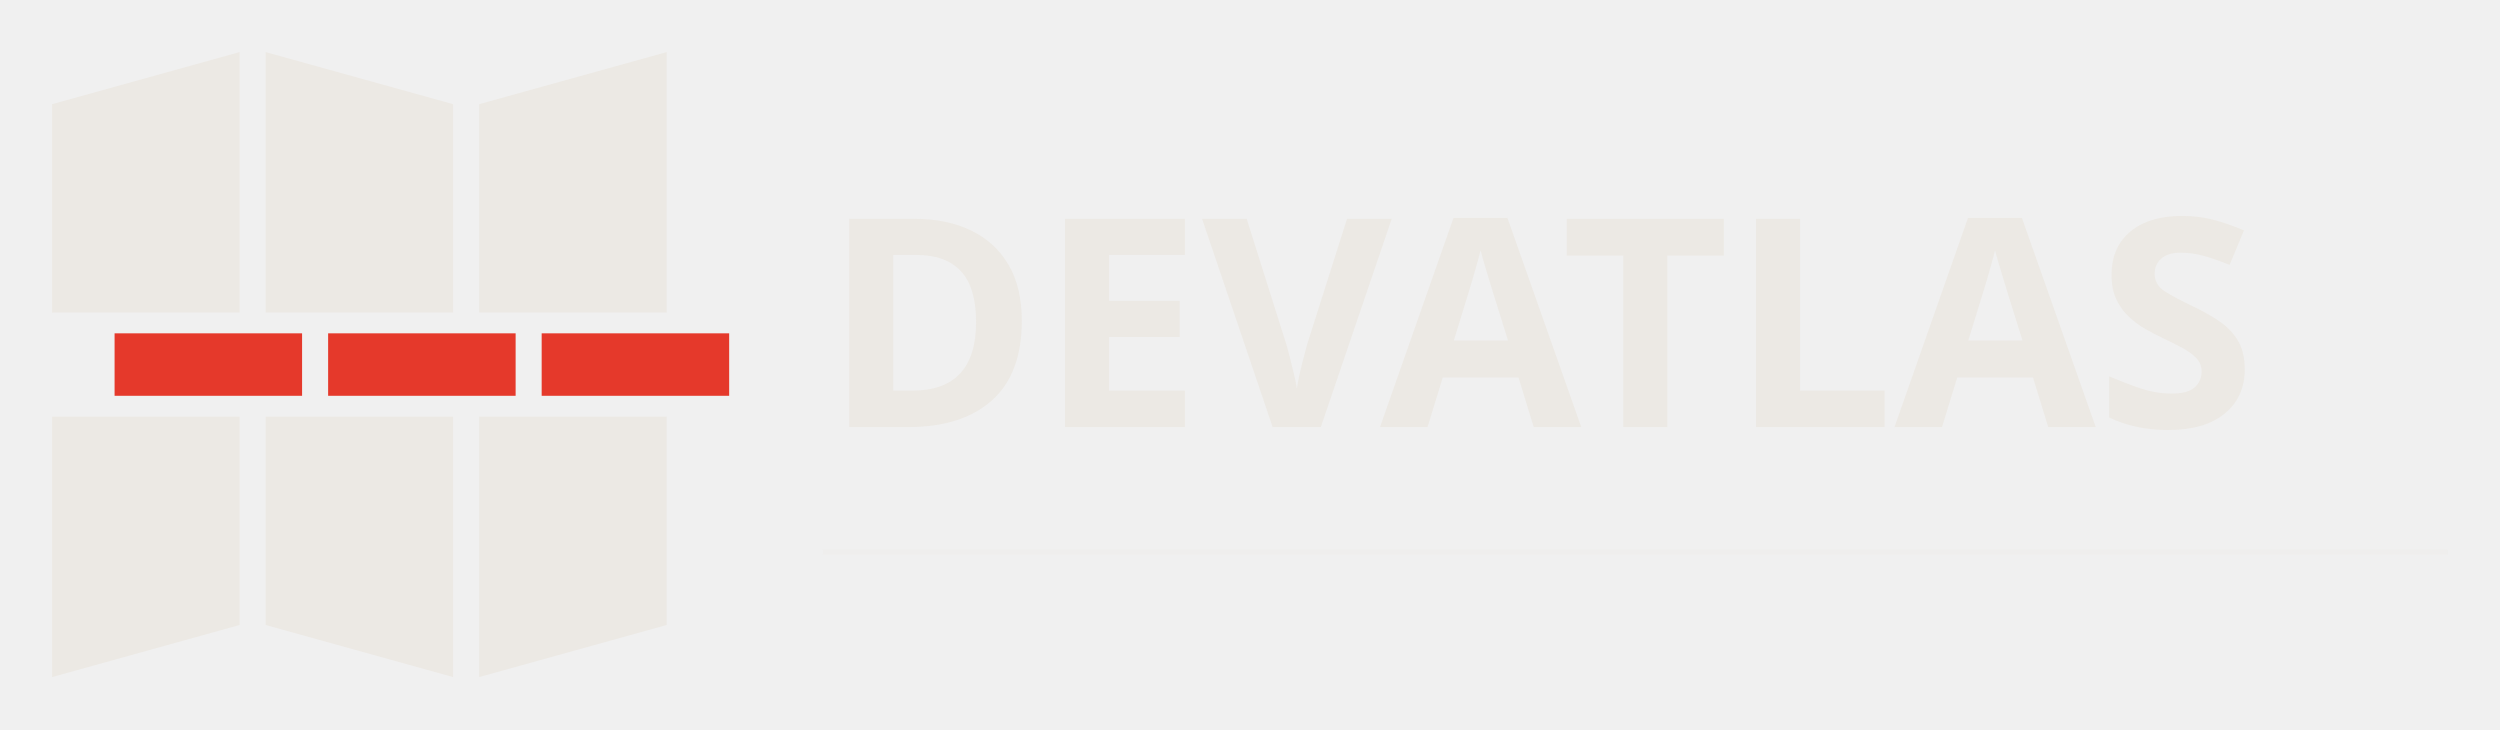
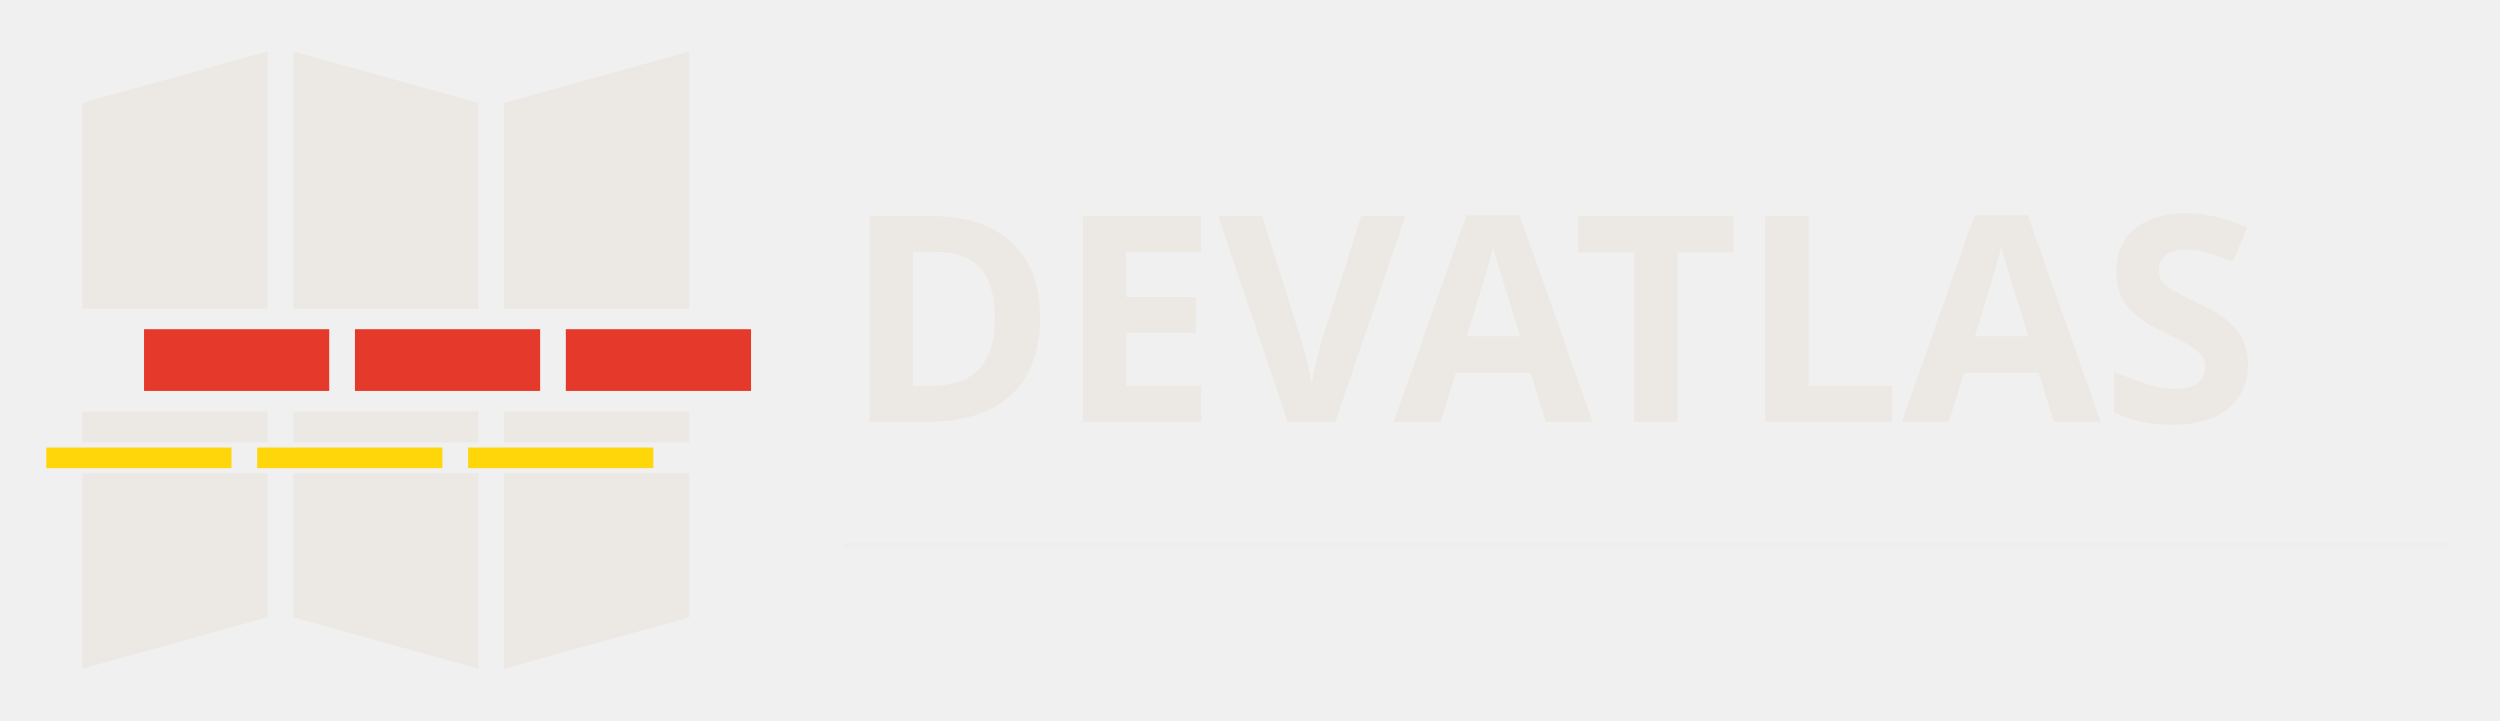
- <svg xmlns="http://www.w3.org/2000/svg" viewBox="20 40 480 140" width="960" height="280">
+ <svg xmlns="http://www.w3.org/2000/svg" viewBox="14 40 486 140" width="972" height="280">
  <defs>
    <mask id="mCut" maskUnits="userSpaceOnUse" x="-50" y="-50" width="250" height="250">
      <rect x="-50" y="-50" width="250" height="250" fill="#fff" />
      <rect x="-50" y="50" width="250" height="20" fill="#000" />
+       <rect x="-50" y="76" width="250" height="6" fill="#000" />
    </mask>
    <clipPath id="mB1">
      <rect x="-50" y="54" width="250" height="12" />
+     </clipPath>
+     <clipPath id="mB2">
+       <rect x="-50" y="77" width="250" height="4" />
    </clipPath>
    <g id="mapPanels">
      <path d="M0 10L36 0V110L0 120Z" />
      <path d="M41 0L77 10V120L41 110Z" />
      <path d="M82 10L118 0V110L82 120Z" />
    </g>
  </defs>
  <g transform="translate(30 50)">
    <use href="#mapPanels" fill="#ece9e4" mask="url(#mCut)" />
    <use href="#mapPanels" fill="#e5392b" transform="translate(12 0)" clip-path="url(#mB1)" />
+     <use href="#mapPanels" fill="#ffd60a" transform="translate(-7 0)" clip-path="url(#mB2)" />
  </g>
  <text x="178" y="122" textLength="312" lengthAdjust="spacingAndGlyphs" font-family="Archivo, 'Arial Black', sans-serif" font-weight="900" font-size="56" fill="#ece9e4">DEVATLAS</text>
  <line x1="178" y1="146" x2="490" y2="146" stroke="#ece9e4" stroke-width="1" opacity="0.25" />
</svg>
